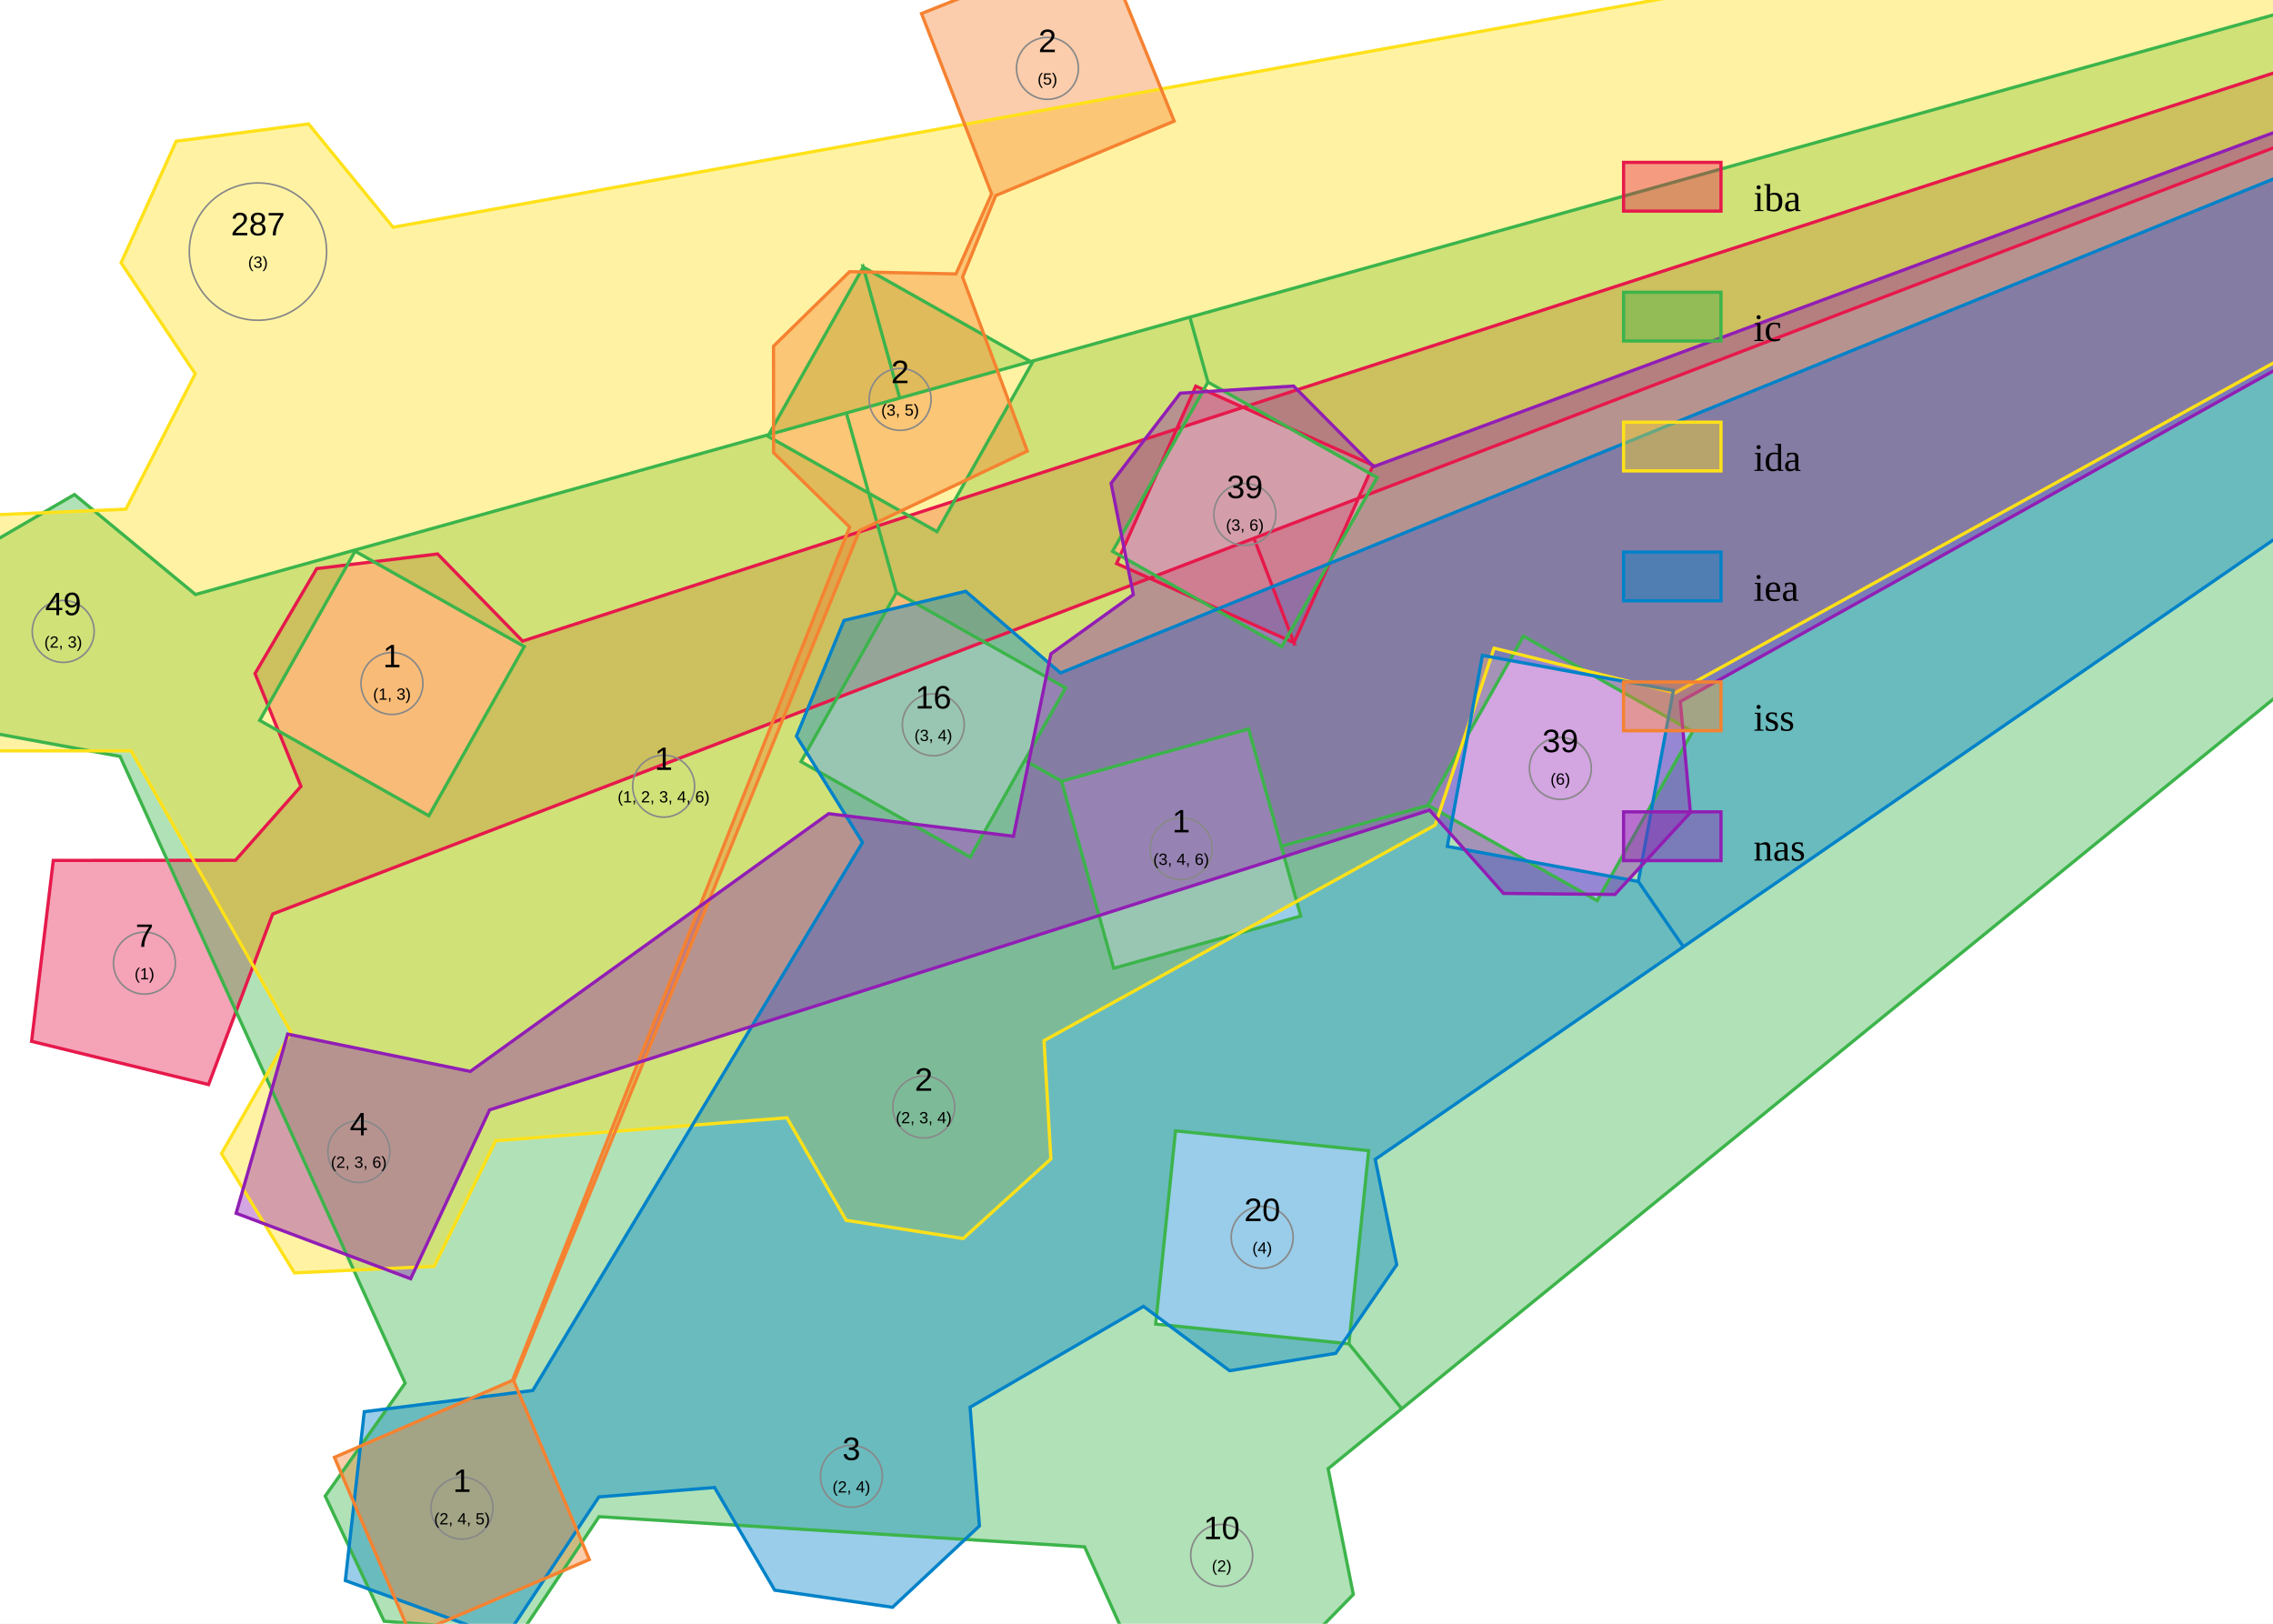
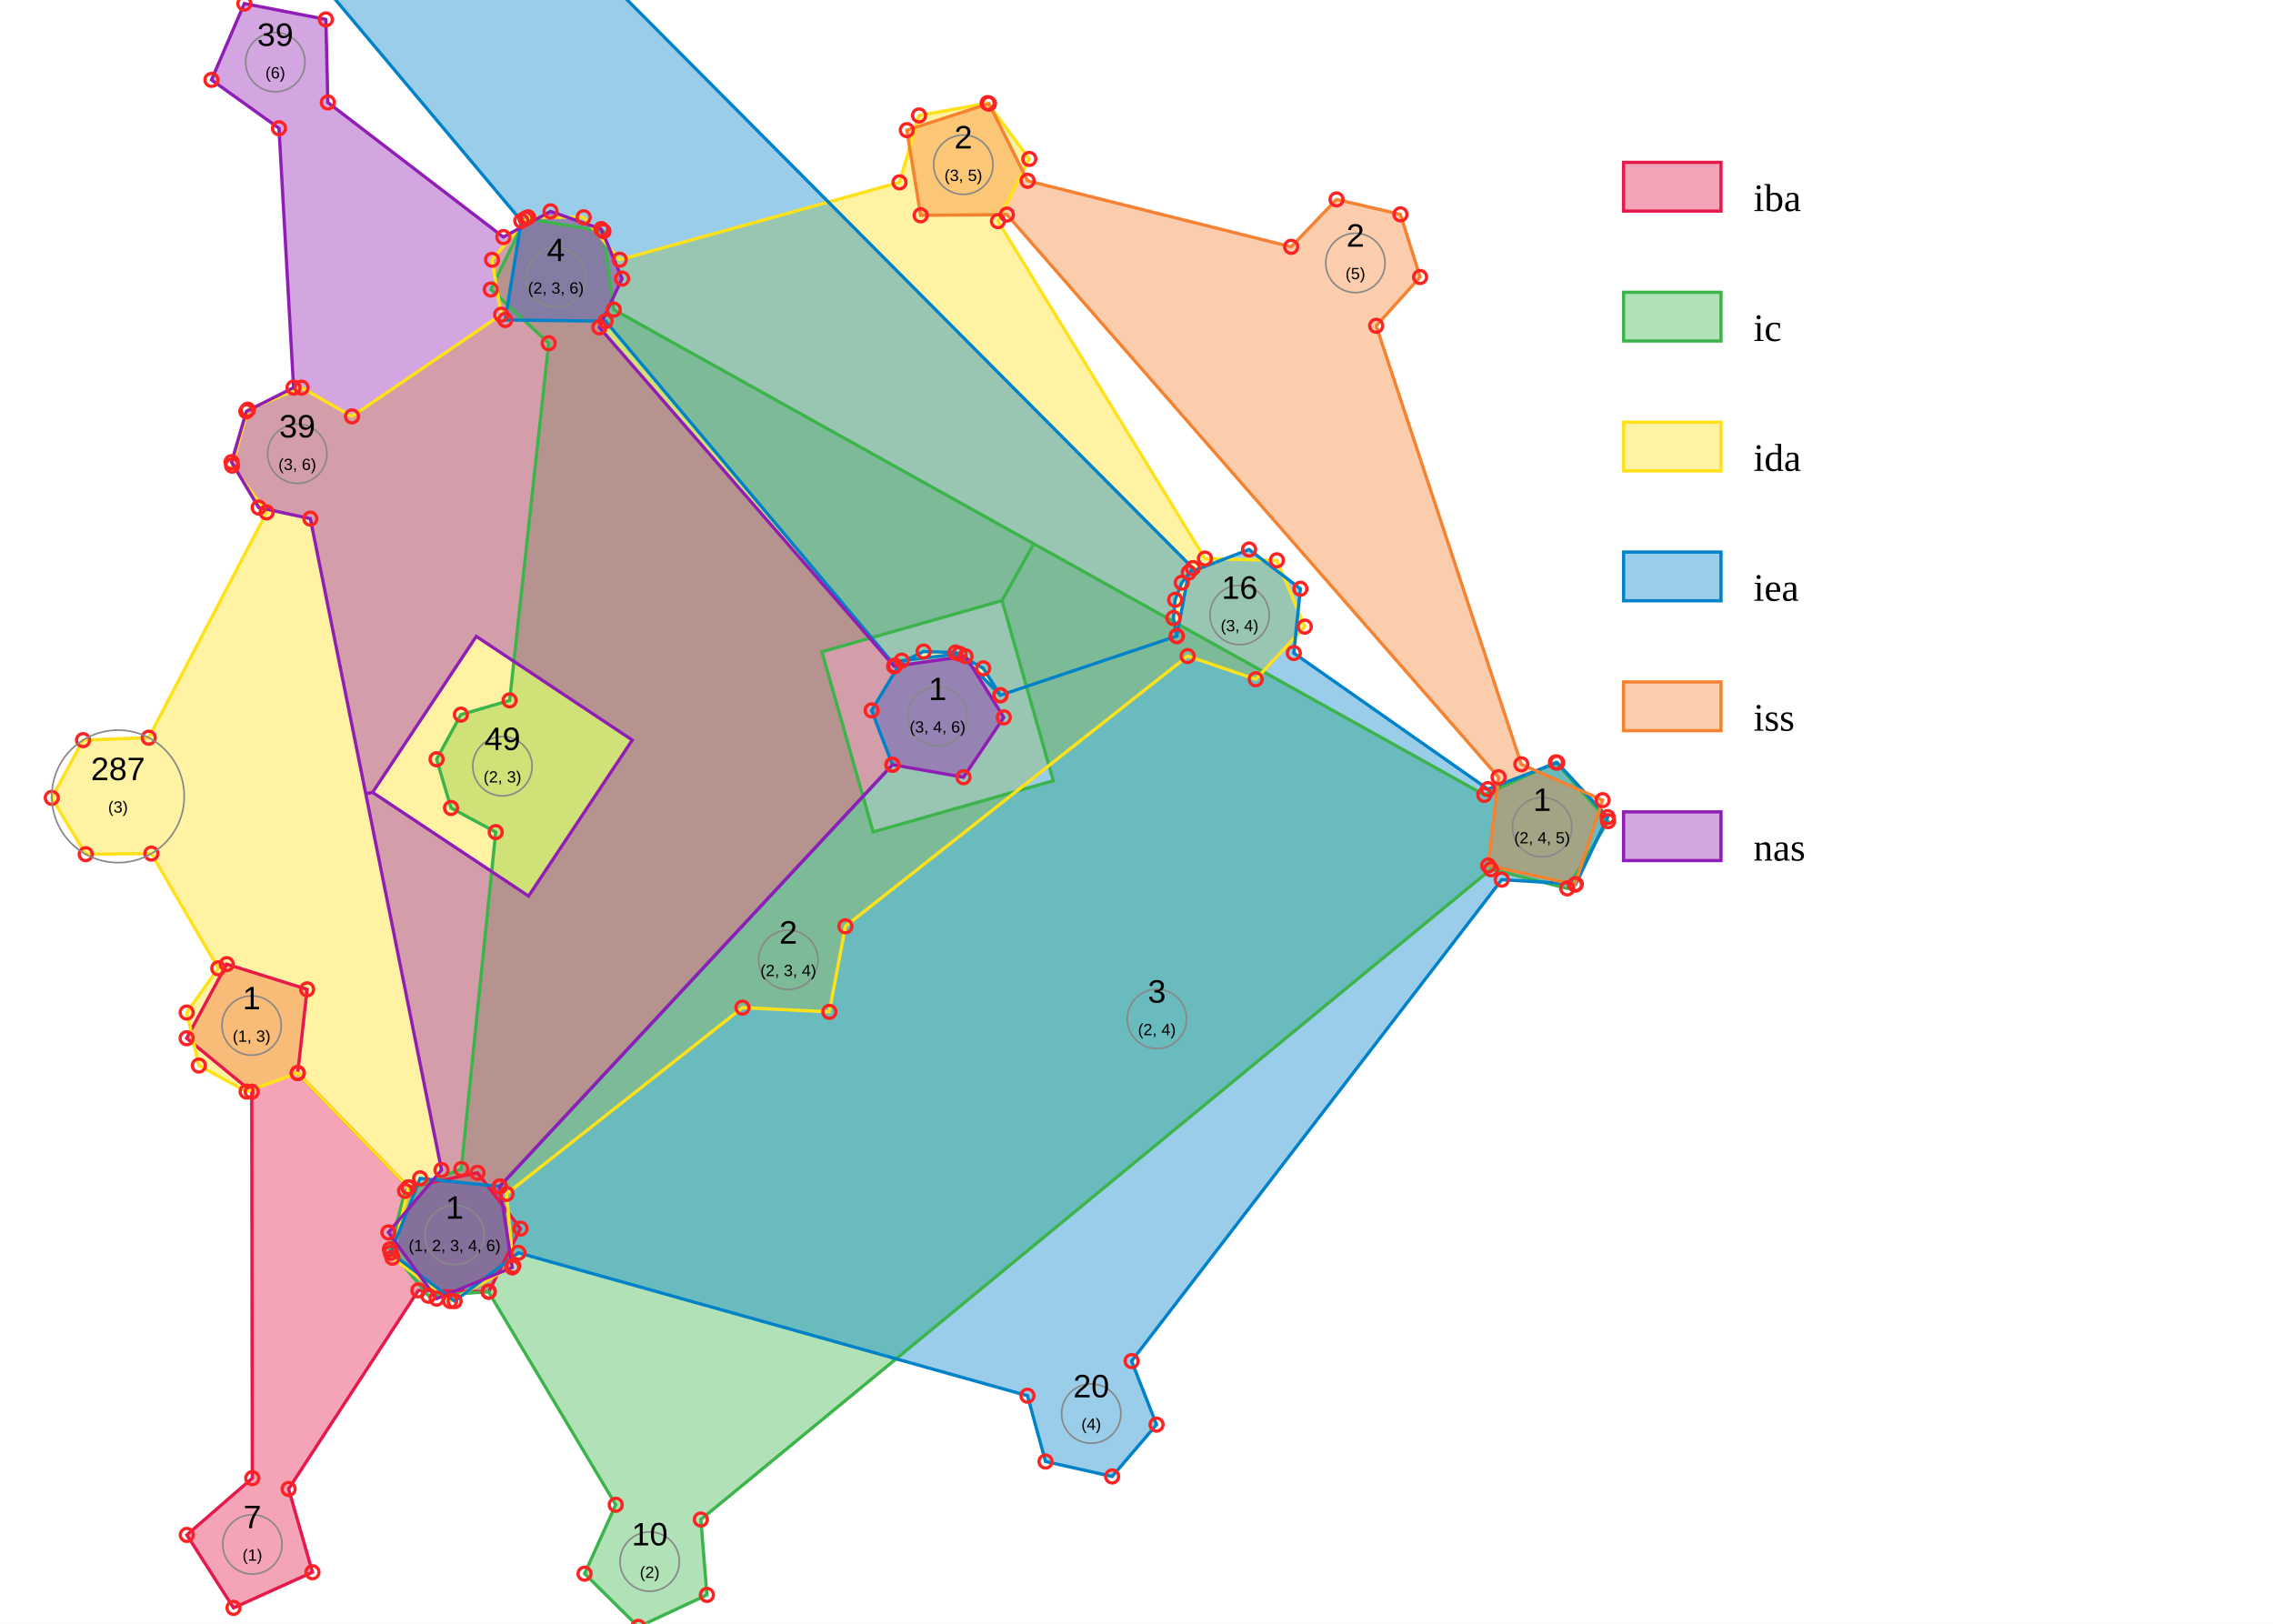
<svg xmlns="http://www.w3.org/2000/svg" xmlns:xlink="http://www.w3.org/1999/xlink" width="700" height="500">
  <defs>
    <style type="text/css">
  .borderLine {
	   stroke: none;
	   fill-opacity: 0.4;
  }
  .outLine {
	   stroke-width: 1;
	   fill: none;
  }
  .circle {
	   stroke: #888888;
	   stroke-width: 0.5;
	   fill: none;
    pointer-events: all;
  }
  .spcircle {
	   stroke: #FF2222;
	   stroke-width: 1;
	   fill: none;
    pointer-events: all;
  }
  .tLabel {
	   font-family: Arial;
    pointer-events: none;
	   font-size: 14px;
	   text-anchor: middle;
	   alignment-baseline: central;
  }
  .nLabel {
	   font-family: Arial;
    pointer-events: none;
	   font-size: 10px;
	   text-anchor: middle;
	   alignment-baseline: central;
  }
  .belong {
	   font-family: Arial;
    pointer-events: none;
	   font-size: 5px;
	   text-anchor: middle;
	   alignment-baseline: central;
  }
  .p0{
    stroke: none;
    fill: #e6194b;
  }
  .q0{
    fill: none;
    stroke: #e6194b;
  }
  .p1{
    stroke: none;
    fill: #3cb44b;
  }
  .q1{
    fill: none;
    stroke: #3cb44b;
  }
  .p2{
    stroke: none;
    fill: #ffe119;
  }
  .q2{
    fill: none;
    stroke: #ffe119;
  }
  .p3{
    stroke: none;
    fill: #0082c8;
  }
  .q3{
    fill: none;
    stroke: #0082c8;
  }
  .p4{
    stroke: none;
    fill: #f58231;
  }
  .q4{
    fill: none;
    stroke: #f58231;
  }
  .p5{
    stroke: none;
    fill: #911eb4;
  }
  .q5{
    fill: none;
    stroke: #911eb4;
  }

</style>
    <symbol id="bl0">
-       <path d="M 72.52 264.91 L 16.41 264.95 L 9.73 320.66 L 64.23 333.97 L 83.98 281.45 L 386.17 165.74 L 398.49 197.90 L 343.88 173.53 L 368.25 118.92 L 422.86 143.29 L 398.49 197.90 L 386.17 165.74 L 1054.13 -90.03 L 1108.23 -65.46 L 1133.50 -119.24 L 1080.05 -145.20 L 1053.40 -92.10 L 160.94 197.42 L 134.76 170.58 L 97.54 175.10 L 78.54 207.41 L 92.68 242.13 Z" />
+       <path d="M 91.69 330.43 L 94.58 304.65 L 69.82 296.89 L 57.48 319.71 L 77.52 336.18 L 77.69 455.17 L 57.54 472.65 L 71.92 495.12 L 96.23 484.14 L 88.88 458.49 L 128.84 397.34 L 150.55 397.73 L 160.30 378.33 L 147.04 361.13 L 125.80 365.63 Z" />
    </symbol>
    <symbol id="bl1">
-       <path d="M 60.20 183.07 L 22.93 152.29 L -18.87 176.58 L -10.57 224.20 L 36.98 232.92 L 124.77 425.91 L 100.16 460.68 L 118.30 499.23 L 160.79 502.43 L 184.49 467.03 L 334.02 476.32 L 350.26 512.33 L 389.15 519.21 L 416.77 490.98 L 409.02 452.25 L 431.68 433.80 L 415.41 413.80 L 355.91 407.71 L 362.01 348.22 L 421.50 354.31 L 415.41 413.80 L 431.68 433.80 L 1060.83 -78.45 L 1116.82 -69.79 L 1131.18 -124.59 L 1078.14 -144.50 L 1052.89 -93.79 L 366.43 97.66 L 372.01 117.67 L 424.10 147.05 L 394.73 199.14 L 342.63 169.77 L 372.01 117.67 L 366.43 97.66 L 277.09 122.58 L 265.84 82.25 L 317.94 111.62 L 288.56 163.72 L 236.47 134.34 L 265.84 82.25 L 277.09 122.58 L 260.65 127.17 L 276.07 182.45 L 328.16 211.82 L 315.57 234.15 L 326.92 240.55 L 384.52 224.48 L 394.59 260.59 L 439.80 247.98 L 469.17 195.89 L 521.27 225.26 L 491.89 277.35 L 439.80 247.98 L 394.59 260.59 L 400.59 282.09 L 342.98 298.15 L 326.92 240.55 L 315.57 234.15 L 298.79 263.91 L 246.69 234.54 L 276.07 182.45 L 260.65 127.17 L 109.26 169.39 L 109.35 169.74 L 161.45 199.11 L 132.07 251.20 L 79.98 221.83 L 109.35 169.74 L 109.26 169.39 Z" />
+       <path d="M 142.07 359.98 L 124.76 366.71 L 120.09 384.69 L 131.92 399.00 L 150.45 397.78 L 189.62 463.36 L 180.03 484.58 L 196.59 500.96 L 217.71 491.13 L 215.83 467.91 L 459.17 267.66 L 482.66 273.57 L 495.23 252.87 L 479.15 234.75 L 457.10 244.77 L 318.35 167.44 L 308.60 184.93 L 324.37 240.42 L 268.88 256.19 L 253.11 200.70 L 308.60 184.93 L 318.35 167.44 L 189.01 95.34 L 185.84 71.22 L 161.83 67.29 L 151.14 89.14 L 168.98 105.69 L 156.95 215.67 L 141.93 220.06 L 134.45 233.80 L 138.90 248.80 L 152.66 256.23 Z" />
    </symbol>
    <symbol id="bl2">
-       <path d="M 38.76 156.80 L -2.97 158.59 L -22.81 195.34 L -1.41 231.21 L 40.36 231.20 L 89.60 317.84 L 68.21 355.22 L 90.68 391.96 L 133.70 389.95 L 152.65 351.28 L 242.33 344.20 L 260.59 375.77 L 296.63 381.38 L 323.63 356.87 L 321.52 320.46 L 442.00 254.05 L 460.12 199.59 L 515.84 213.35 L 1056.59 -84.73 L 1110.96 -66.58 L 1133.48 -119.29 L 1082.77 -146.02 L 1052.01 -97.65 L 121.05 69.98 L 95.02 38.16 L 54.26 43.49 L 37.29 80.93 L 60.14 115.10 Z" />
+       <path d="M 45.80 227.16 L 25.58 227.90 L 15.95 245.70 L 26.39 263.03 L 46.62 262.85 L 67.22 298.17 L 57.49 311.80 L 61.24 328.11 L 75.94 336.12 L 91.69 330.43 L 125.80 365.63 L 120.85 387.30 L 138.65 400.62 L 158.05 389.77 L 156.00 367.63 L 228.64 310.28 L 255.41 311.58 L 260.35 285.24 L 365.74 202.03 L 386.72 209.17 L 401.83 192.96 L 393.23 172.54 L 371.08 172.00 L 307.33 68.10 L 316.99 48.94 L 304.15 31.74 L 283.03 35.56 L 277.01 56.15 L 190.85 79.98 L 179.76 66.91 L 162.61 66.91 L 151.53 79.99 L 154.34 96.90 L 108.40 128.23 L 92.86 119.36 L 76.32 126.16 L 71.49 143.38 L 82.10 157.79 Z" />
    </symbol>
    <symbol id="bl3">
-       <path d="M 164.08 428.17 L 112.18 434.71 L 106.35 486.70 L 155.53 504.56 L 184.43 460.95 L 220.05 458.04 L 238.59 489.67 L 274.87 494.93 L 301.63 469.88 L 298.75 433.33 L 352.15 402.27 L 378.68 422.09 L 411.36 416.72 L 430.14 389.45 L 423.52 357.00 L 518.42 291.55 L 504.54 271.43 L 445.72 260.63 L 456.53 201.81 L 515.34 212.61 L 504.54 271.43 L 518.42 291.55 L 1058.81 -81.14 L 1115.71 -69.09 L 1130.83 -125.25 L 1075.58 -143.39 L 1054.46 -89.20 L 326.59 207.23 L 297.40 182.08 L 259.93 191.05 L 245.28 226.69 L 265.62 259.41 Z" />
+       <path d="M 153.90 365.35 L 129.38 362.86 L 120.36 385.78 L 140.00 400.67 L 159.63 385.78 L 316.42 429.78 L 321.98 450.05 L 342.49 454.65 L 356.17 438.69 L 348.49 419.12 L 462.49 270.87 L 485.29 272.26 L 495.08 251.62 L 479.56 234.84 L 458.22 243.00 L 398.45 201.10 L 400.47 181.30 L 384.67 169.21 L 366.09 176.32 L 362.41 195.87 L 308.08 214.08 L 302.80 205.79 L 294.26 200.93 L 284.44 200.63 L 275.62 204.95 L 186.50 98.89 L 155.58 98.53 L 160.55 68.02 L -382.08 -577.74 L 367.36 174.94 L 363.95 179.44 L 361.90 184.70 L 361.37 190.32 L 362.41 195.87 L 308.08 214.08 L 295.49 201.32 L 277.70 203.42 L 268.42 218.75 L 274.84 235.49 Z" />
    </symbol>
    <symbol id="bl4">
-       <path d="M 157.82 425.07 L 102.99 448.76 L 126.55 503.65 L 181.49 480.23 L 158.21 425.23 L 264.70 163.38 L 316.38 138.91 L 296.44 85.32 L 306.64 60.22 L 361.61 37.30 L 339.14 -17.86 L 283.80 4.17 L 305.38 59.68 L 294.40 84.35 L 261.63 83.67 L 238.21 106.61 L 238.23 139.39 L 261.66 162.31 Z" />
+       <path d="M 316.45 55.67 L 304.56 31.91 L 279.27 40.08 L 283.52 66.31 L 310.09 66.08 L 461.50 239.35 L 458.30 266.53 L 485.03 272.41 L 493.55 246.40 L 468.51 235.34 L 423.82 100.32 L 437.34 85.30 L 431.28 66.01 L 411.60 61.41 L 397.62 76.01 Z" />
    </symbol>
    <symbol id="bl5">
-       <path d="M 144.83 329.92 L 88.58 318.43 L 72.72 373.60 L 126.47 393.76 L 150.78 341.76 L 440.25 249.47 L 463.03 275.11 L 497.34 275.43 L 520.58 250.20 L 517.47 216.03 L 1056.69 -84.56 L 1112.79 -67.45 L 1132.03 -122.85 L 1077.41 -144.20 L 1053.98 -90.44 L 423.01 143.70 L 398.38 118.88 L 363.49 121.08 L 342.18 148.81 L 349.03 183.09 L 323.64 201.35 L 312.11 257.51 L 255.20 250.56 Z" />
+       <path d="M 100.96 31.55 L 100.36 5.97 L 75.24 1.10 L 65.13 24.60 L 85.92 39.50 L 90.41 119.35 L 75.87 126.68 L 71.32 142.31 L 79.66 156.29 L 95.58 159.71 L 112.64 244.42 L 114.74 244.00 L 146.68 195.96 L 194.72 227.89 L 162.78 275.93 L 114.74 244.00 L 112.64 244.42 L 135.97 360.28 L 119.62 379.49 L 134.45 399.90 L 157.77 390.28 L 153.90 365.35 L 274.84 235.49 L 296.72 239.33 L 309.13 220.91 L 297.35 202.08 L 275.35 205.17 L 184.58 100.80 L 191.58 85.81 L 185.16 70.56 L 169.54 65.09 L 155.01 73.00 Z" />
    </symbol>
  </defs>
  <rect width="700" height="500" style="fill:#fff;stroke-width:0" />
  <use class="p0 borderLine" xlink:href="#bl0" />
  <use class="p1 borderLine" xlink:href="#bl1" />
  <use class="p2 borderLine" xlink:href="#bl2" />
  <use class="p3 borderLine" xlink:href="#bl3" />
  <use class="p4 borderLine" xlink:href="#bl4" />
  <use class="p5 borderLine" xlink:href="#bl5" />
  <use class="q0 outLine" xlink:href="#bl0" />
  <use class="q1 outLine" xlink:href="#bl1" />
  <use class="q2 outLine" xlink:href="#bl2" />
  <use class="q3 outLine" xlink:href="#bl3" />
  <use class="q4 outLine" xlink:href="#bl4" />
  <use class="q5 outLine" xlink:href="#bl5" />
-   <circle class="circle" cx="44.487" cy="296.575" r="9.537" />
-   <text class="tLabel" x="44.49" y="276.58" />
-   <text class="nLabel" x="44.49" y="291.58">7</text>
-   <text class="belong" x="44.49" y="301.58">(1)</text>
-   <circle class="circle" cx="376.227" cy="478.949" r="9.537" />
-   <text class="tLabel" x="376.23" y="458.95" />
-   <text class="nLabel" x="376.23" y="473.95">10</text>
-   <text class="belong" x="376.23" y="483.95">(2)</text>
-   <circle class="circle" cx="19.466" cy="194.431" r="9.537" />
-   <text class="tLabel" x="19.47" y="174.43" />
-   <text class="nLabel" x="19.47" y="189.43">49</text>
-   <text class="belong" x="19.47" y="199.43">(2, 3)</text>
-   <circle class="circle" cx="284.484" cy="340.877" r="9.537" />
-   <text class="tLabel" x="284.48" y="320.88" />
-   <text class="nLabel" x="284.48" y="335.88">2</text>
-   <text class="belong" x="284.48" y="345.88">(2, 3, 4)</text>
-   <circle class="circle" cx="262.199" cy="454.587" r="9.537" />
-   <text class="tLabel" x="262.20" y="434.59" />
-   <text class="nLabel" x="262.20" y="449.59">3</text>
-   <text class="belong" x="262.20" y="459.59">(2, 4)</text>
-   <circle class="circle" cx="142.283" cy="464.401" r="9.537" />
-   <text class="tLabel" x="142.28" y="444.40" />
-   <text class="nLabel" x="142.28" y="459.40">1</text>
-   <text class="belong" x="142.28" y="469.40">(2, 4, 5)</text>
-   <circle class="circle" cx="110.495" cy="354.602" r="9.537" />
-   <text class="tLabel" x="110.49" y="334.60" />
-   <text class="nLabel" x="110.49" y="349.60">4</text>
-   <text class="belong" x="110.49" y="359.60">(2, 3, 6)</text>
-   <circle class="circle" cx="79.435" cy="77.474" r="21.143" />
-   <text class="tLabel" x="79.44" y="57.47" />
-   <text class="nLabel" x="79.44" y="72.47">287</text>
-   <text class="belong" x="79.44" y="82.47">(3)</text>
-   <circle class="circle" cx="120.713" cy="210.469" r="9.537" />
-   <text class="tLabel" x="120.71" y="190.47" />
-   <text class="nLabel" x="120.71" y="205.47">1</text>
-   <text class="belong" x="120.71" y="215.47">(1, 3)</text>
-   <circle class="circle" cx="287.425" cy="223.179" r="9.537" />
-   <text class="tLabel" x="287.43" y="203.18" />
-   <text class="nLabel" x="287.43" y="218.18">16</text>
-   <text class="belong" x="287.43" y="228.18">(3, 4)</text>
-   <circle class="circle" cx="363.751" cy="261.319" r="9.537" />
-   <text class="tLabel" x="363.75" y="241.32" />
-   <text class="nLabel" x="363.75" y="256.32">1</text>
-   <text class="belong" x="363.75" y="266.32">(3, 4, 6)</text>
-   <circle class="circle" cx="277.204" cy="122.984" r="9.537" />
-   <text class="tLabel" x="277.20" y="102.98" />
-   <text class="nLabel" x="277.20" y="117.98">2</text>
-   <text class="belong" x="277.20" y="127.98">(3, 5)</text>
-   <circle class="circle" cx="383.366" cy="158.406" r="9.537" />
-   <text class="tLabel" x="383.37" y="138.41" />
-   <text class="nLabel" x="383.37" y="153.41">39</text>
-   <text class="belong" x="383.37" y="163.41">(3, 6)</text>
-   <circle class="circle" cx="388.707" cy="381.011" r="9.537" />
-   <text class="tLabel" x="388.71" y="361.01" />
-   <text class="nLabel" x="388.71" y="376.01">20</text>
-   <text class="belong" x="388.71" y="386.01">(4)</text>
-   <circle class="circle" cx="322.574" cy="21.051" r="9.537" />
-   <text class="tLabel" x="322.57" y="1.05" />
-   <text class="nLabel" x="322.57" y="16.05">2</text>
-   <text class="belong" x="322.57" y="26.05">(5)</text>
-   <circle class="circle" cx="480.534" cy="236.62" r="9.537" />
-   <text class="tLabel" x="480.53" y="216.62" />
-   <text class="nLabel" x="480.53" y="231.62">39</text>
-   <text class="belong" x="480.53" y="241.62">(6)</text>
-   <circle class="circle" cx="204.374" cy="242.087" r="9.537" />
-   <text class="tLabel" x="204.37" y="222.09" />
-   <text class="nLabel" x="204.37" y="237.09">1</text>
-   <text class="belong" x="204.37" y="247.09">(1, 2, 3, 4, 6)</text>
+   <circle class="spcircle" cx="91.688" cy="330.432" r="2" />
+   <circle class="spcircle" cx="94.578" cy="304.649" r="2" />
+   <circle class="spcircle" cx="69.822" cy="296.89" r="2" />
+   <circle class="spcircle" cx="57.479" cy="319.709" r="2" />
+   <circle class="spcircle" cx="77.522" cy="336.182" r="2" />
+   <circle class="spcircle" cx="77.694" cy="455.172" r="2" />
+   <circle class="spcircle" cx="57.539" cy="472.648" r="2" />
+   <circle class="spcircle" cx="71.917" cy="495.118" r="2" />
+   <circle class="spcircle" cx="96.23" cy="484.138" r="2" />
+   <circle class="spcircle" cx="88.88" cy="458.494" r="2" />
+   <circle class="spcircle" cx="128.84" cy="397.344" r="2" />
+   <circle class="spcircle" cx="150.548" cy="397.725" r="2" />
+   <circle class="spcircle" cx="160.299" cy="378.327" r="2" />
+   <circle class="spcircle" cx="147.043" cy="361.132" r="2" />
+   <circle class="spcircle" cx="125.802" cy="365.627" r="2" />
+   <circle class="spcircle" cx="142.068" cy="359.982" r="2" />
+   <circle class="spcircle" cx="124.76" cy="366.715" r="2" />
+   <circle class="spcircle" cx="120.086" cy="384.689" r="2" />
+   <circle class="spcircle" cx="131.923" cy="399" r="2" />
+   <circle class="spcircle" cx="150.455" cy="397.781" r="2" />
+   <circle class="spcircle" cx="189.622" cy="463.357" r="2" />
+   <circle class="spcircle" cx="180.027" cy="484.583" r="2" />
+   <circle class="spcircle" cx="196.591" cy="500.961" r="2" />
+   <circle class="spcircle" cx="217.707" cy="491.126" r="2" />
+   <circle class="spcircle" cx="215.828" cy="467.908" r="2" />
+   <circle class="spcircle" cx="459.17" cy="267.663" r="2" />
+   <circle class="spcircle" cx="482.659" cy="273.573" r="2" />
+   <circle class="spcircle" cx="495.231" cy="252.87" r="2" />
+   <circle class="spcircle" cx="479.155" cy="234.753" r="2" />
+   <circle class="spcircle" cx="457.104" cy="244.774" r="2" />
+   <circle class="spcircle" cx="189.007" cy="95.343" r="2" />
+   <circle class="spcircle" cx="185.842" cy="71.224" r="2" />
+   <circle class="spcircle" cx="161.835" cy="67.293" r="2" />
+   <circle class="spcircle" cx="151.142" cy="89.143" r="2" />
+   <circle class="spcircle" cx="168.976" cy="105.688" r="2" />
+   <circle class="spcircle" cx="156.948" cy="215.671" r="2" />
+   <circle class="spcircle" cx="141.935" cy="220.064" r="2" />
+   <circle class="spcircle" cx="134.449" cy="233.801" r="2" />
+   <circle class="spcircle" cx="138.897" cy="248.799" r="2" />
+   <circle class="spcircle" cx="152.66" cy="256.235" r="2" />
+   <circle class="spcircle" cx="45.798" cy="227.158" r="2" />
+   <circle class="spcircle" cx="25.582" cy="227.904" r="2" />
+   <circle class="spcircle" cx="15.954" cy="245.697" r="2" />
+   <circle class="spcircle" cx="26.388" cy="263.029" r="2" />
+   <circle class="spcircle" cx="46.618" cy="262.846" r="2" />
+   <circle class="spcircle" cx="67.218" cy="298.169" r="2" />
+   <circle class="spcircle" cx="57.492" cy="311.796" r="2" />
+   <circle class="spcircle" cx="61.243" cy="328.112" r="2" />
+   <circle class="spcircle" cx="75.944" cy="336.123" r="2" />
+   <circle class="spcircle" cx="91.688" cy="330.432" r="2" />
+   <circle class="spcircle" cx="125.802" cy="365.627" r="2" />
+   <circle class="spcircle" cx="120.85" cy="387.298" r="2" />
+   <circle class="spcircle" cx="138.645" cy="400.622" r="2" />
+   <circle class="spcircle" cx="158.046" cy="389.769" r="2" />
+   <circle class="spcircle" cx="156.004" cy="367.633" r="2" />
+   <circle class="spcircle" cx="228.642" cy="310.279" r="2" />
+   <circle class="spcircle" cx="255.408" cy="311.576" r="2" />
+   <circle class="spcircle" cx="260.354" cy="285.239" r="2" />
+   <circle class="spcircle" cx="365.741" cy="202.028" r="2" />
+   <circle class="spcircle" cx="386.717" cy="209.169" r="2" />
+   <circle class="spcircle" cx="401.827" cy="192.961" r="2" />
+   <circle class="spcircle" cx="393.234" cy="172.536" r="2" />
+   <circle class="spcircle" cx="371.082" cy="172.005" r="2" />
+   <circle class="spcircle" cx="307.335" cy="68.103" r="2" />
+   <circle class="spcircle" cx="316.986" cy="48.937" r="2" />
+   <circle class="spcircle" cx="304.146" cy="31.744" r="2" />
+   <circle class="spcircle" cx="283.029" cy="35.556" r="2" />
+   <circle class="spcircle" cx="277.012" cy="56.154" r="2" />
+   <circle class="spcircle" cx="190.85" cy="79.979" r="2" />
+   <circle class="spcircle" cx="179.759" cy="66.905" r="2" />
+   <circle class="spcircle" cx="162.615" cy="66.911" r="2" />
+   <circle class="spcircle" cx="151.532" cy="79.991" r="2" />
+   <circle class="spcircle" cx="154.342" cy="96.903" r="2" />
+   <circle class="spcircle" cx="108.403" cy="128.226" r="2" />
+   <circle class="spcircle" cx="92.865" cy="119.363" r="2" />
+   <circle class="spcircle" cx="76.316" cy="126.157" r="2" />
+   <circle class="spcircle" cx="71.489" cy="143.382" r="2" />
+   <circle class="spcircle" cx="82.097" cy="157.786" r="2" />
+   <circle class="spcircle" cx="153.897" cy="365.347" r="2" />
+   <circle class="spcircle" cx="129.383" cy="362.856" r="2" />
+   <circle class="spcircle" cx="120.361" cy="385.784" r="2" />
+   <circle class="spcircle" cx="139.998" cy="400.666" r="2" />
+   <circle class="spcircle" cx="159.633" cy="385.782" r="2" />
+   <circle class="spcircle" cx="316.423" cy="429.781" r="2" />
+   <circle class="spcircle" cx="321.983" cy="450.05" r="2" />
+   <circle class="spcircle" cx="342.491" cy="454.646" r="2" />
+   <circle class="spcircle" cx="356.169" cy="438.688" r="2" />
+   <circle class="spcircle" cx="348.491" cy="419.123" r="2" />
+   <circle class="spcircle" cx="462.487" cy="270.872" r="2" />
+   <circle class="spcircle" cx="485.293" cy="272.263" r="2" />
+   <circle class="spcircle" cx="495.079" cy="251.617" r="2" />
+   <circle class="spcircle" cx="479.563" cy="234.845" r="2" />
+   <circle class="spcircle" cx="458.218" cy="242.996" r="2" />
+   <circle class="spcircle" cx="398.448" cy="201.096" r="2" />
+   <circle class="spcircle" cx="400.471" cy="181.303" r="2" />
+   <circle class="spcircle" cx="384.674" cy="169.205" r="2" />
+   <circle class="spcircle" cx="366.092" cy="176.317" r="2" />
+   <circle class="spcircle" cx="362.41" cy="195.87" r="2" />
+   <circle class="spcircle" cx="308.076" cy="214.081" r="2" />
+   <circle class="spcircle" cx="302.802" cy="205.792" r="2" />
+   <circle class="spcircle" cx="294.263" cy="200.93" r="2" />
+   <circle class="spcircle" cx="284.442" cy="200.626" r="2" />
+   <circle class="spcircle" cx="275.618" cy="204.949" r="2" />
+   <circle class="spcircle" cx="186.499" cy="98.893" r="2" />
+   <circle class="spcircle" cx="155.579" cy="98.535" r="2" />
+   <circle class="spcircle" cx="160.552" cy="68.015" r="2" />
+   <circle class="spcircle" cx="367.357" cy="174.936" r="2" />
+   <circle class="spcircle" cx="363.946" cy="179.436" r="2" />
+   <circle class="spcircle" cx="361.899" cy="184.698" r="2" />
+   <circle class="spcircle" cx="361.374" cy="190.32" r="2" />
+   <circle class="spcircle" cx="362.41" cy="195.87" r="2" />
+   <circle class="spcircle" cx="308.076" cy="214.081" r="2" />
+   <circle class="spcircle" cx="295.494" cy="201.319" r="2" />
+   <circle class="spcircle" cx="277.696" cy="203.416" r="2" />
+   <circle class="spcircle" cx="268.424" cy="218.753" r="2" />
+   <circle class="spcircle" cx="274.839" cy="235.488" r="2" />
+   <circle class="spcircle" cx="316.453" cy="55.674" r="2" />
+   <circle class="spcircle" cx="304.559" cy="31.912" r="2" />
+   <circle class="spcircle" cx="279.272" cy="40.076" r="2" />
+   <circle class="spcircle" cx="283.517" cy="66.307" r="2" />
+   <circle class="spcircle" cx="310.089" cy="66.076" r="2" />
+   <circle class="spcircle" cx="461.499" cy="239.346" r="2" />
+   <circle class="spcircle" cx="458.302" cy="266.53" r="2" />
+   <circle class="spcircle" cx="485.033" cy="272.414" r="2" />
+   <circle class="spcircle" cx="493.547" cy="246.401" r="2" />
+   <circle class="spcircle" cx="468.51" cy="235.342" r="2" />
+   <circle class="spcircle" cx="423.817" cy="100.323" r="2" />
+   <circle class="spcircle" cx="437.336" cy="85.299" r="2" />
+   <circle class="spcircle" cx="431.284" cy="66.015" r="2" />
+   <circle class="spcircle" cx="411.604" cy="61.41" r="2" />
+   <circle class="spcircle" cx="397.624" cy="76.006" r="2" />
+   <circle class="spcircle" cx="100.959" cy="31.545" r="2" />
+   <circle class="spcircle" cx="100.356" cy="5.972" r="2" />
+   <circle class="spcircle" cx="75.244" cy="1.103" r="2" />
+   <circle class="spcircle" cx="65.127" cy="24.597" r="2" />
+   <circle class="spcircle" cx="85.92" cy="39.496" r="2" />
+   <circle class="spcircle" cx="90.408" cy="119.353" r="2" />
+   <circle class="spcircle" cx="75.87" cy="126.677" r="2" />
+   <circle class="spcircle" cx="71.322" cy="142.307" r="2" />
+   <circle class="spcircle" cx="79.663" cy="156.287" r="2" />
+   <circle class="spcircle" cx="95.578" cy="159.709" r="2" />
+   <circle class="spcircle" cx="135.97" cy="360.278" r="2" />
+   <circle class="spcircle" cx="119.617" cy="379.488" r="2" />
+   <circle class="spcircle" cx="134.447" cy="399.897" r="2" />
+   <circle class="spcircle" cx="157.769" cy="390.276" r="2" />
+   <circle class="spcircle" cx="153.897" cy="365.347" r="2" />
+   <circle class="spcircle" cx="274.839" cy="235.488" r="2" />
+   <circle class="spcircle" cx="296.718" cy="239.332" r="2" />
+   <circle class="spcircle" cx="309.131" cy="220.91" r="2" />
+   <circle class="spcircle" cx="297.351" cy="202.076" r="2" />
+   <circle class="spcircle" cx="275.354" cy="205.174" r="2" />
+   <circle class="spcircle" cx="184.577" cy="100.803" r="2" />
+   <circle class="spcircle" cx="191.584" cy="85.809" r="2" />
+   <circle class="spcircle" cx="185.164" cy="70.555" r="2" />
+   <circle class="spcircle" cx="169.544" cy="65.086" r="2" />
+   <circle class="spcircle" cx="155.01" cy="73.002" r="2" />
+   <circle class="circle" cx="77.724" cy="475.567" r="9.133" />
+   <text class="tLabel" x="77.72" y="455.57" />
+   <text class="nLabel" x="77.72" y="470.57">7</text>
+   <text class="belong" x="77.72" y="480.57">(1)</text>
+   <circle class="circle" cx="200.08" cy="480.867" r="9.133" />
+   <text class="tLabel" x="200.08" y="460.87" />
+   <text class="nLabel" x="200.08" y="475.87">10</text>
+   <text class="belong" x="200.08" y="485.87">(2)</text>
+   <circle class="circle" cx="154.731" cy="235.945" r="9.133" />
+   <text class="tLabel" x="154.73" y="215.95" />
+   <text class="nLabel" x="154.73" y="230.95">49</text>
+   <text class="belong" x="154.73" y="240.95">(2, 3)</text>
+   <circle class="circle" cx="242.769" cy="295.57" r="9.133" />
+   <text class="tLabel" x="242.77" y="275.57" />
+   <text class="nLabel" x="242.77" y="290.57">2</text>
+   <text class="belong" x="242.77" y="300.57">(2, 3, 4)</text>
+   <circle class="circle" cx="356.284" cy="313.76" r="9.133" />
+   <text class="tLabel" x="356.28" y="293.76" />
+   <text class="nLabel" x="356.28" y="308.76">3</text>
+   <text class="belong" x="356.28" y="318.76">(2, 4)</text>
+   <circle class="circle" cx="474.919" cy="254.704" r="9.133" />
+   <text class="tLabel" x="474.92" y="234.70" />
+   <text class="nLabel" x="474.92" y="249.70">1</text>
+   <text class="belong" x="474.92" y="259.70">(2, 4, 5)</text>
+   <circle class="circle" cx="171.193" cy="85.414" r="9.133" />
+   <text class="tLabel" x="171.19" y="65.41" />
+   <text class="nLabel" x="171.19" y="80.41">4</text>
+   <text class="belong" x="171.19" y="90.41">(2, 3, 6)</text>
+   <circle class="circle" cx="36.343" cy="245.229" r="20.395" />
+   <text class="tLabel" x="36.34" y="225.23" />
+   <text class="nLabel" x="36.34" y="240.23">287</text>
+   <text class="belong" x="36.34" y="250.23">(3)</text>
+   <circle class="circle" cx="77.493" cy="315.787" r="9.133" />
+   <text class="tLabel" x="77.49" y="295.79" />
+   <text class="nLabel" x="77.49" y="310.79">1</text>
+   <text class="belong" x="77.49" y="320.79">(1, 3)</text>
+   <circle class="circle" cx="381.748" cy="189.389" r="9.133" />
+   <text class="tLabel" x="381.75" y="169.39" />
+   <text class="nLabel" x="381.75" y="184.39">16</text>
+   <text class="belong" x="381.75" y="194.39">(3, 4)</text>
+   <circle class="circle" cx="288.739" cy="220.563" r="9.133" />
+   <text class="tLabel" x="288.74" y="200.56" />
+   <text class="nLabel" x="288.74" y="215.56">1</text>
+   <text class="belong" x="288.74" y="225.56">(3, 4, 6)</text>
+   <circle class="circle" cx="296.669" cy="50.719" r="9.133" />
+   <text class="tLabel" x="296.67" y="30.72" />
+   <text class="nLabel" x="296.67" y="45.72">2</text>
+   <text class="belong" x="296.67" y="55.72">(3, 5)</text>
+   <circle class="circle" cx="91.552" cy="139.715" r="9.133" />
+   <text class="tLabel" x="91.55" y="119.72" />
+   <text class="nLabel" x="91.55" y="134.72">39</text>
+   <text class="belong" x="91.55" y="144.72">(3, 6)</text>
+   <circle class="circle" cx="336.059" cy="435.291" r="9.133" />
+   <text class="tLabel" x="336.06" y="415.29" />
+   <text class="nLabel" x="336.06" y="430.29">20</text>
+   <text class="belong" x="336.06" y="440.29">(4)</text>
+   <circle class="circle" cx="417.408" cy="80.962" r="9.133" />
+   <text class="tLabel" x="417.41" y="60.96" />
+   <text class="nLabel" x="417.41" y="75.96">2</text>
+   <text class="belong" x="417.41" y="85.96">(5)</text>
+   <circle class="circle" cx="84.776" cy="19.133" r="9.133" />
+   <text class="tLabel" x="84.78" y="-0.87" />
+   <text class="nLabel" x="84.78" y="14.13">39</text>
+   <text class="belong" x="84.78" y="24.13">(6)</text>
+   <circle class="circle" cx="139.997" cy="380.272" r="9.133" />
+   <text class="tLabel" x="140.00" y="360.27" />
+   <text class="nLabel" x="140.00" y="375.27">1</text>
+   <text class="belong" x="140.00" y="385.27">(1, 2, 3, 4, 6)</text>
  <rect class="p0 borderLine" x="500.00" y="50.00" width="30.00" height="15.00" />
  <rect class="q0" x="500.00" y="50.00" width="30.00" height="15.00" />
  <text class="legend" x="540.00" y="65.00">iba</text>
  <rect class="p1 borderLine" x="500.00" y="90.00" width="30.00" height="15.00" />
  <rect class="q1" x="500.00" y="90.00" width="30.00" height="15.00" />
  <text class="legend" x="540.00" y="105.00">ic</text>
  <rect class="p2 borderLine" x="500.00" y="130.00" width="30.00" height="15.00" />
  <rect class="q2" x="500.00" y="130.00" width="30.00" height="15.00" />
  <text class="legend" x="540.00" y="145.00">ida</text>
  <rect class="p3 borderLine" x="500.00" y="170.00" width="30.00" height="15.00" />
  <rect class="q3" x="500.00" y="170.00" width="30.00" height="15.00" />
  <text class="legend" x="540.00" y="185.00">iea</text>
  <rect class="p4 borderLine" x="500.00" y="210.00" width="30.00" height="15.00" />
  <rect class="q4" x="500.00" y="210.00" width="30.00" height="15.00" />
  <text class="legend" x="540.00" y="225.00">iss</text>
  <rect class="p5 borderLine" x="500.00" y="250.00" width="30.00" height="15.00" />
  <rect class="q5" x="500.00" y="250.00" width="30.00" height="15.00" />
  <text class="legend" x="540.00" y="265.00">nas</text>
</svg>
